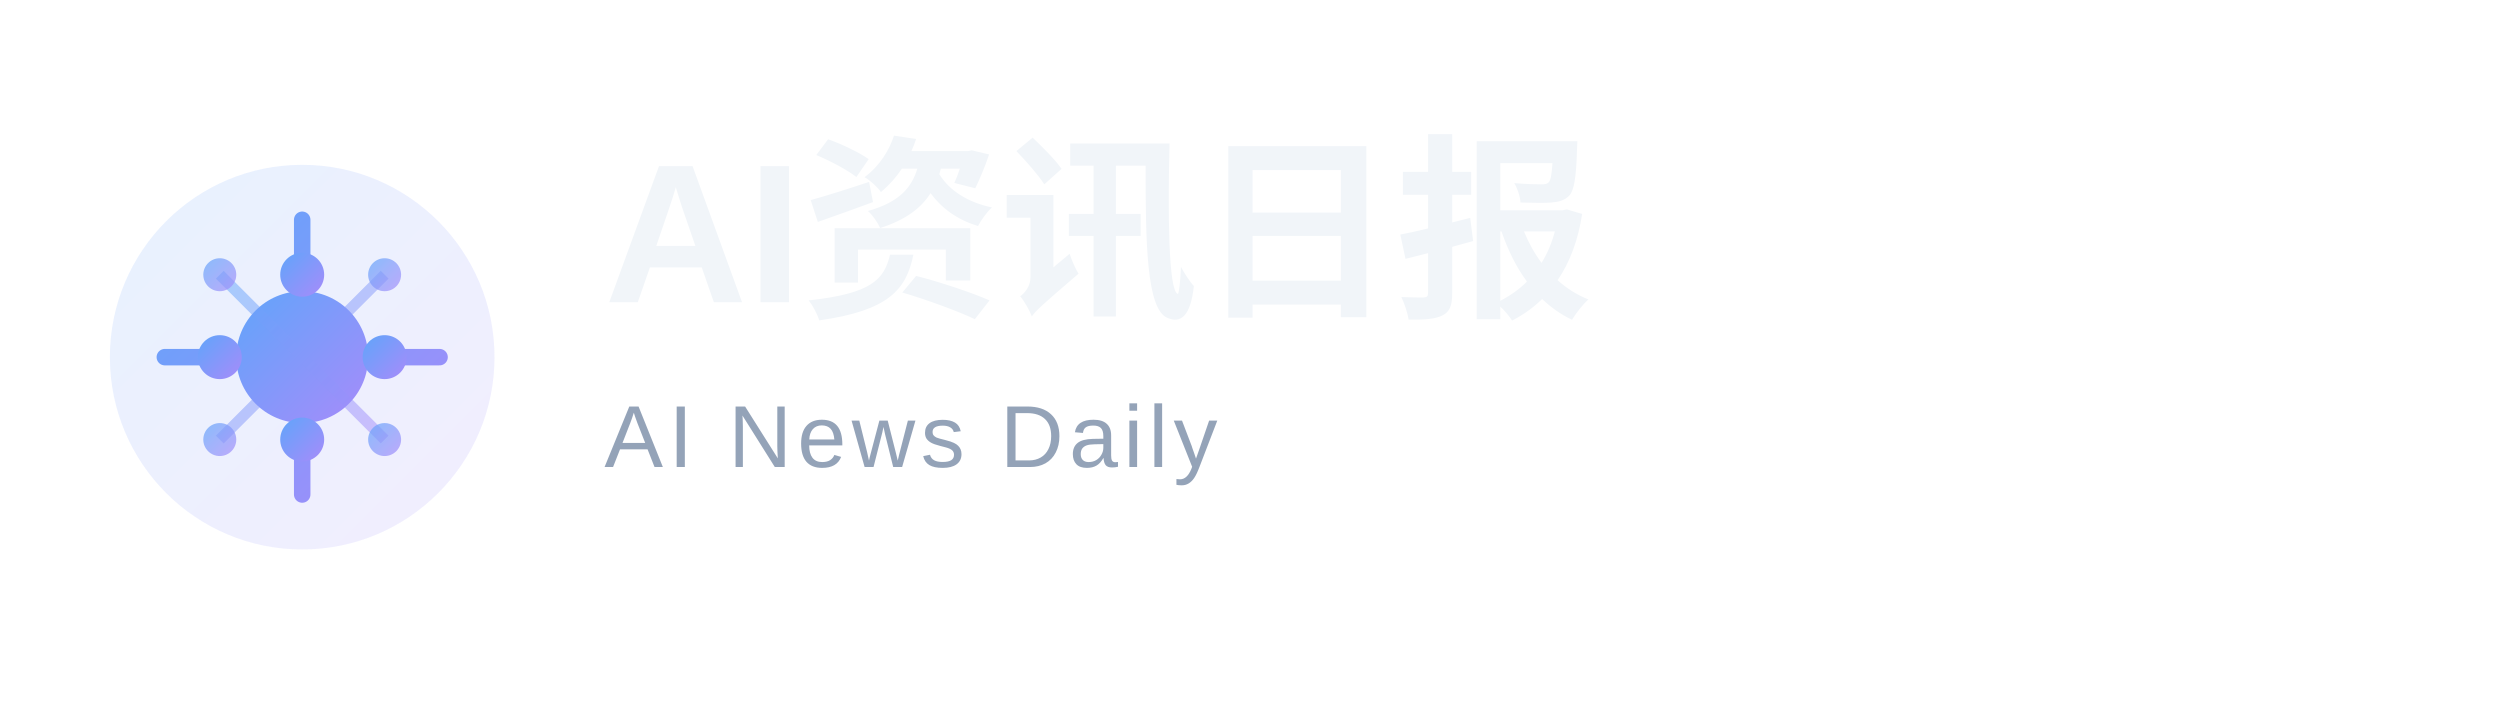
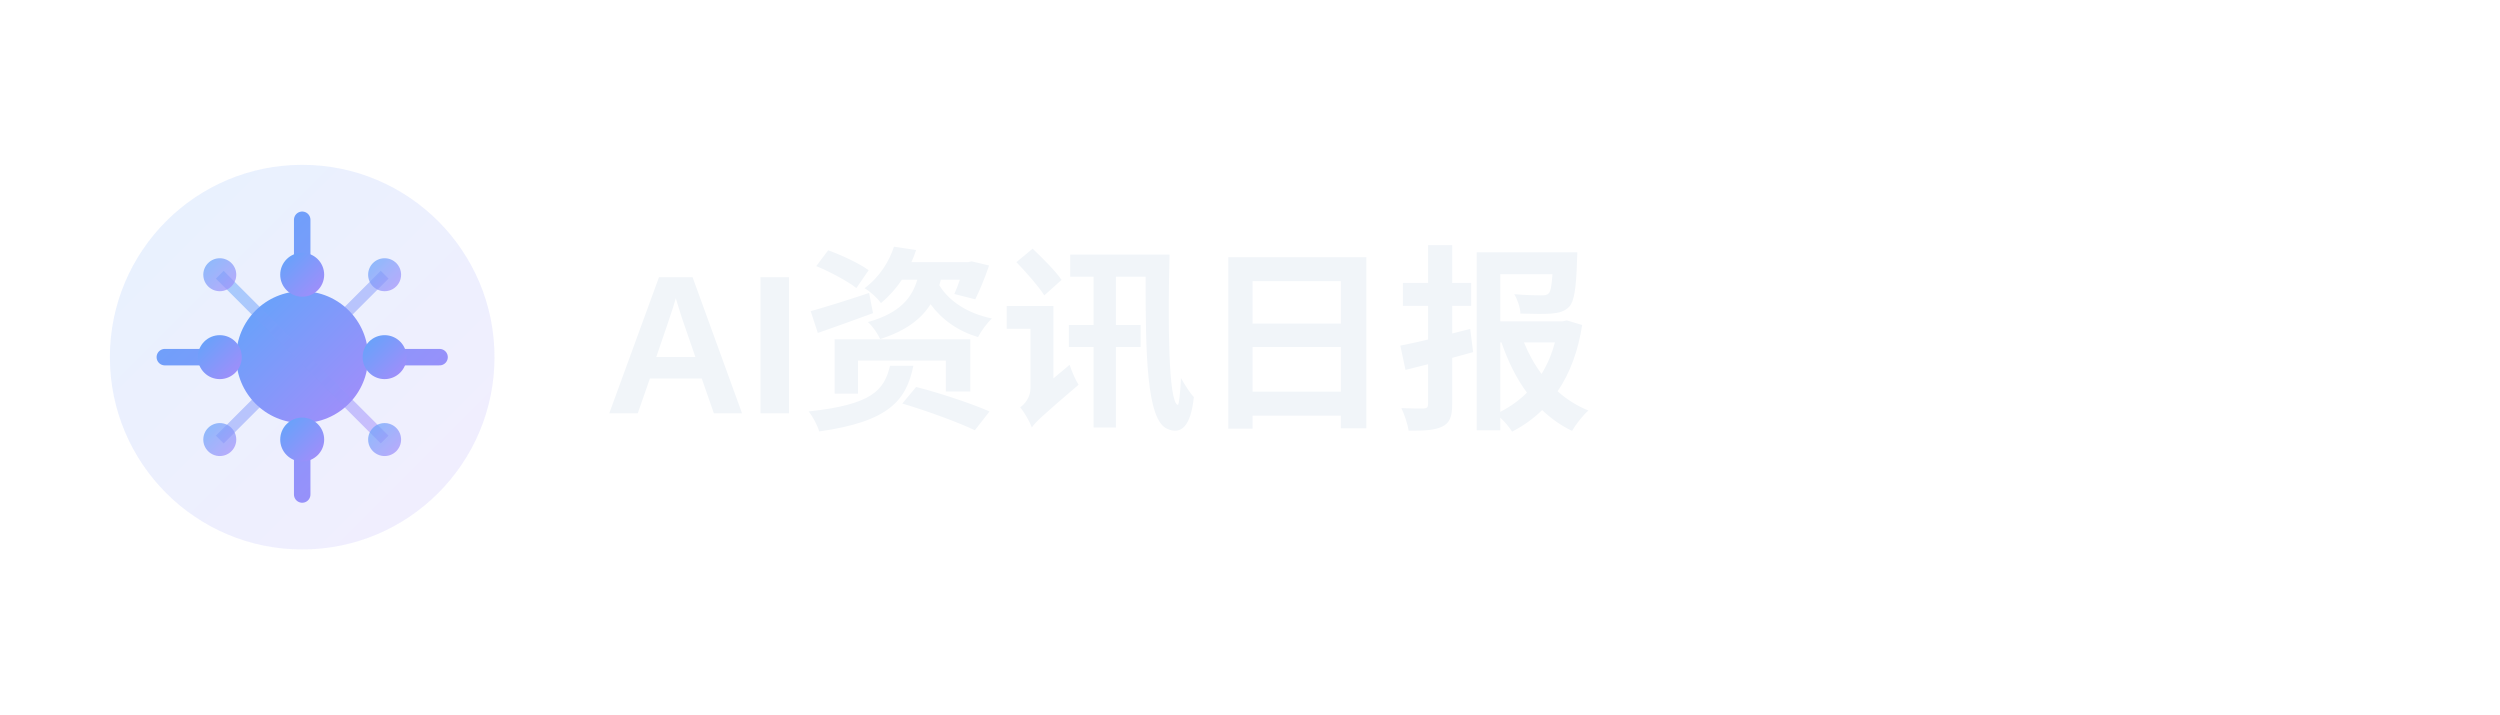
- <svg xmlns="http://www.w3.org/2000/svg" data-loc="client/src/components/AINewsLogo.tsx:51" width="455" height="130" viewBox="0 0 455 130">
-   <defs data-loc="client/src/components/AINewsLogo.tsx:52">
-     <linearGradient data-loc="client/src/components/AINewsLogo.tsx:53" id="gradient-light" x1="0%" y1="0%" x2="100%" y2="100%">
-       <stop data-loc="client/src/components/AINewsLogo.tsx:54" offset="0%" style="stop-color: rgb(96, 165, 250); stop-opacity: 1;" />
-       <stop data-loc="client/src/components/AINewsLogo.tsx:55" offset="100%" style="stop-color: rgb(167, 139, 250); stop-opacity: 1;" />
+ <svg xmlns="http://www.w3.org/2000/svg" data-loc="client/src/components/AINewsLogo.tsx:48" width="455" height="130" viewBox="0 0 455 130">
+   <defs data-loc="client/src/components/AINewsLogo.tsx:49">
+     <linearGradient data-loc="client/src/components/AINewsLogo.tsx:50" id="gradient-light" x1="0%" y1="0%" x2="100%" y2="100%">
+       <stop data-loc="client/src/components/AINewsLogo.tsx:51" offset="0%" style="stop-color: rgb(96, 165, 250); stop-opacity: 1;" />
+       <stop data-loc="client/src/components/AINewsLogo.tsx:52" offset="100%" style="stop-color: rgb(167, 139, 250); stop-opacity: 1;" />
    </linearGradient>
  </defs>
-   <g data-loc="client/src/components/AINewsLogo.tsx:60" transform="translate(15, 25)">
-     <circle data-loc="client/src/components/AINewsLogo.tsx:62" cx="40" cy="40" r="35" fill="url(#gradient-light)" opacity="0.15" />
-     <path data-loc="client/src/components/AINewsLogo.tsx:63" d="M 40 15 L 40 25 M 40 55 L 40 65 M 15 40 L 25 40 M 55 40 L 65 40" stroke="url(#gradient-light)" stroke-width="3" stroke-linecap="round" />
-     <circle data-loc="client/src/components/AINewsLogo.tsx:65" cx="40" cy="40" r="12" fill="url(#gradient-light)" />
-     <circle data-loc="client/src/components/AINewsLogo.tsx:66" cx="40" cy="25" r="4" fill="url(#gradient-light)" />
-     <circle data-loc="client/src/components/AINewsLogo.tsx:67" cx="40" cy="55" r="4" fill="url(#gradient-light)" />
-     <circle data-loc="client/src/components/AINewsLogo.tsx:68" cx="25" cy="40" r="4" fill="url(#gradient-light)" />
-     <circle data-loc="client/src/components/AINewsLogo.tsx:69" cx="55" cy="40" r="4" fill="url(#gradient-light)" />
-     <path data-loc="client/src/components/AINewsLogo.tsx:72" d="M 40 40 L 25 25 M 40 40 L 55 25 M 40 40 L 25 55 M 40 40 L 55 55" stroke="url(#gradient-light)" stroke-width="2" opacity="0.5" />
-     <circle data-loc="client/src/components/AINewsLogo.tsx:74" cx="25" cy="25" r="3" fill="url(#gradient-light)" opacity="0.7" />
-     <circle data-loc="client/src/components/AINewsLogo.tsx:75" cx="55" cy="25" r="3" fill="url(#gradient-light)" opacity="0.7" />
-     <circle data-loc="client/src/components/AINewsLogo.tsx:76" cx="25" cy="55" r="3" fill="url(#gradient-light)" opacity="0.7" />
-     <circle data-loc="client/src/components/AINewsLogo.tsx:77" cx="55" cy="55" r="3" fill="url(#gradient-light)" opacity="0.7" />
+   <g data-loc="client/src/components/AINewsLogo.tsx:57" transform="translate(15, 25)">
+     <circle data-loc="client/src/components/AINewsLogo.tsx:59" cx="40" cy="40" r="35" fill="url(#gradient-light)" opacity="0.15" />
+     <path data-loc="client/src/components/AINewsLogo.tsx:60" d="M 40 15 L 40 25 M 40 55 L 40 65 M 15 40 L 25 40 M 55 40 L 65 40" stroke="url(#gradient-light)" stroke-width="3" stroke-linecap="round" />
+     <circle data-loc="client/src/components/AINewsLogo.tsx:62" cx="40" cy="40" r="12" fill="url(#gradient-light)" />
+     <circle data-loc="client/src/components/AINewsLogo.tsx:63" cx="40" cy="25" r="4" fill="url(#gradient-light)" />
+     <circle data-loc="client/src/components/AINewsLogo.tsx:64" cx="40" cy="55" r="4" fill="url(#gradient-light)" />
+     <circle data-loc="client/src/components/AINewsLogo.tsx:65" cx="25" cy="40" r="4" fill="url(#gradient-light)" />
+     <circle data-loc="client/src/components/AINewsLogo.tsx:66" cx="55" cy="40" r="4" fill="url(#gradient-light)" />
+     <path data-loc="client/src/components/AINewsLogo.tsx:69" d="M 40 40 L 25 25 M 40 40 L 55 25 M 40 40 L 25 55 M 40 40 L 55 55" stroke="url(#gradient-light)" stroke-width="2" opacity="0.5" />
+     <circle data-loc="client/src/components/AINewsLogo.tsx:71" cx="25" cy="25" r="3" fill="url(#gradient-light)" opacity="0.7" />
+     <circle data-loc="client/src/components/AINewsLogo.tsx:72" cx="55" cy="25" r="3" fill="url(#gradient-light)" opacity="0.7" />
+     <circle data-loc="client/src/components/AINewsLogo.tsx:73" cx="25" cy="55" r="3" fill="url(#gradient-light)" opacity="0.7" />
+     <circle data-loc="client/src/components/AINewsLogo.tsx:74" cx="55" cy="55" r="3" fill="url(#gradient-light)" opacity="0.7" />
  </g>
-   <text data-loc="client/src/components/AINewsLogo.tsx:81" x="110" y="55" font-family="Arial, sans-serif" font-size="36" font-weight="bold" fill="#f1f5f9">AI资讯日报</text>
-   <text data-loc="client/src/components/AINewsLogo.tsx:84" x="110" y="85" font-family="Arial, sans-serif" font-size="16" fill="#94a3b8" letter-spacing="1">AI News Daily</text>
+   <text data-loc="client/src/components/AINewsLogo.tsx:78" x="110" y="65" font-family="Arial, sans-serif" font-size="36" font-weight="bold" fill="#f1f5f9" dominant-baseline="middle">AI资讯日报</text>
</svg>
